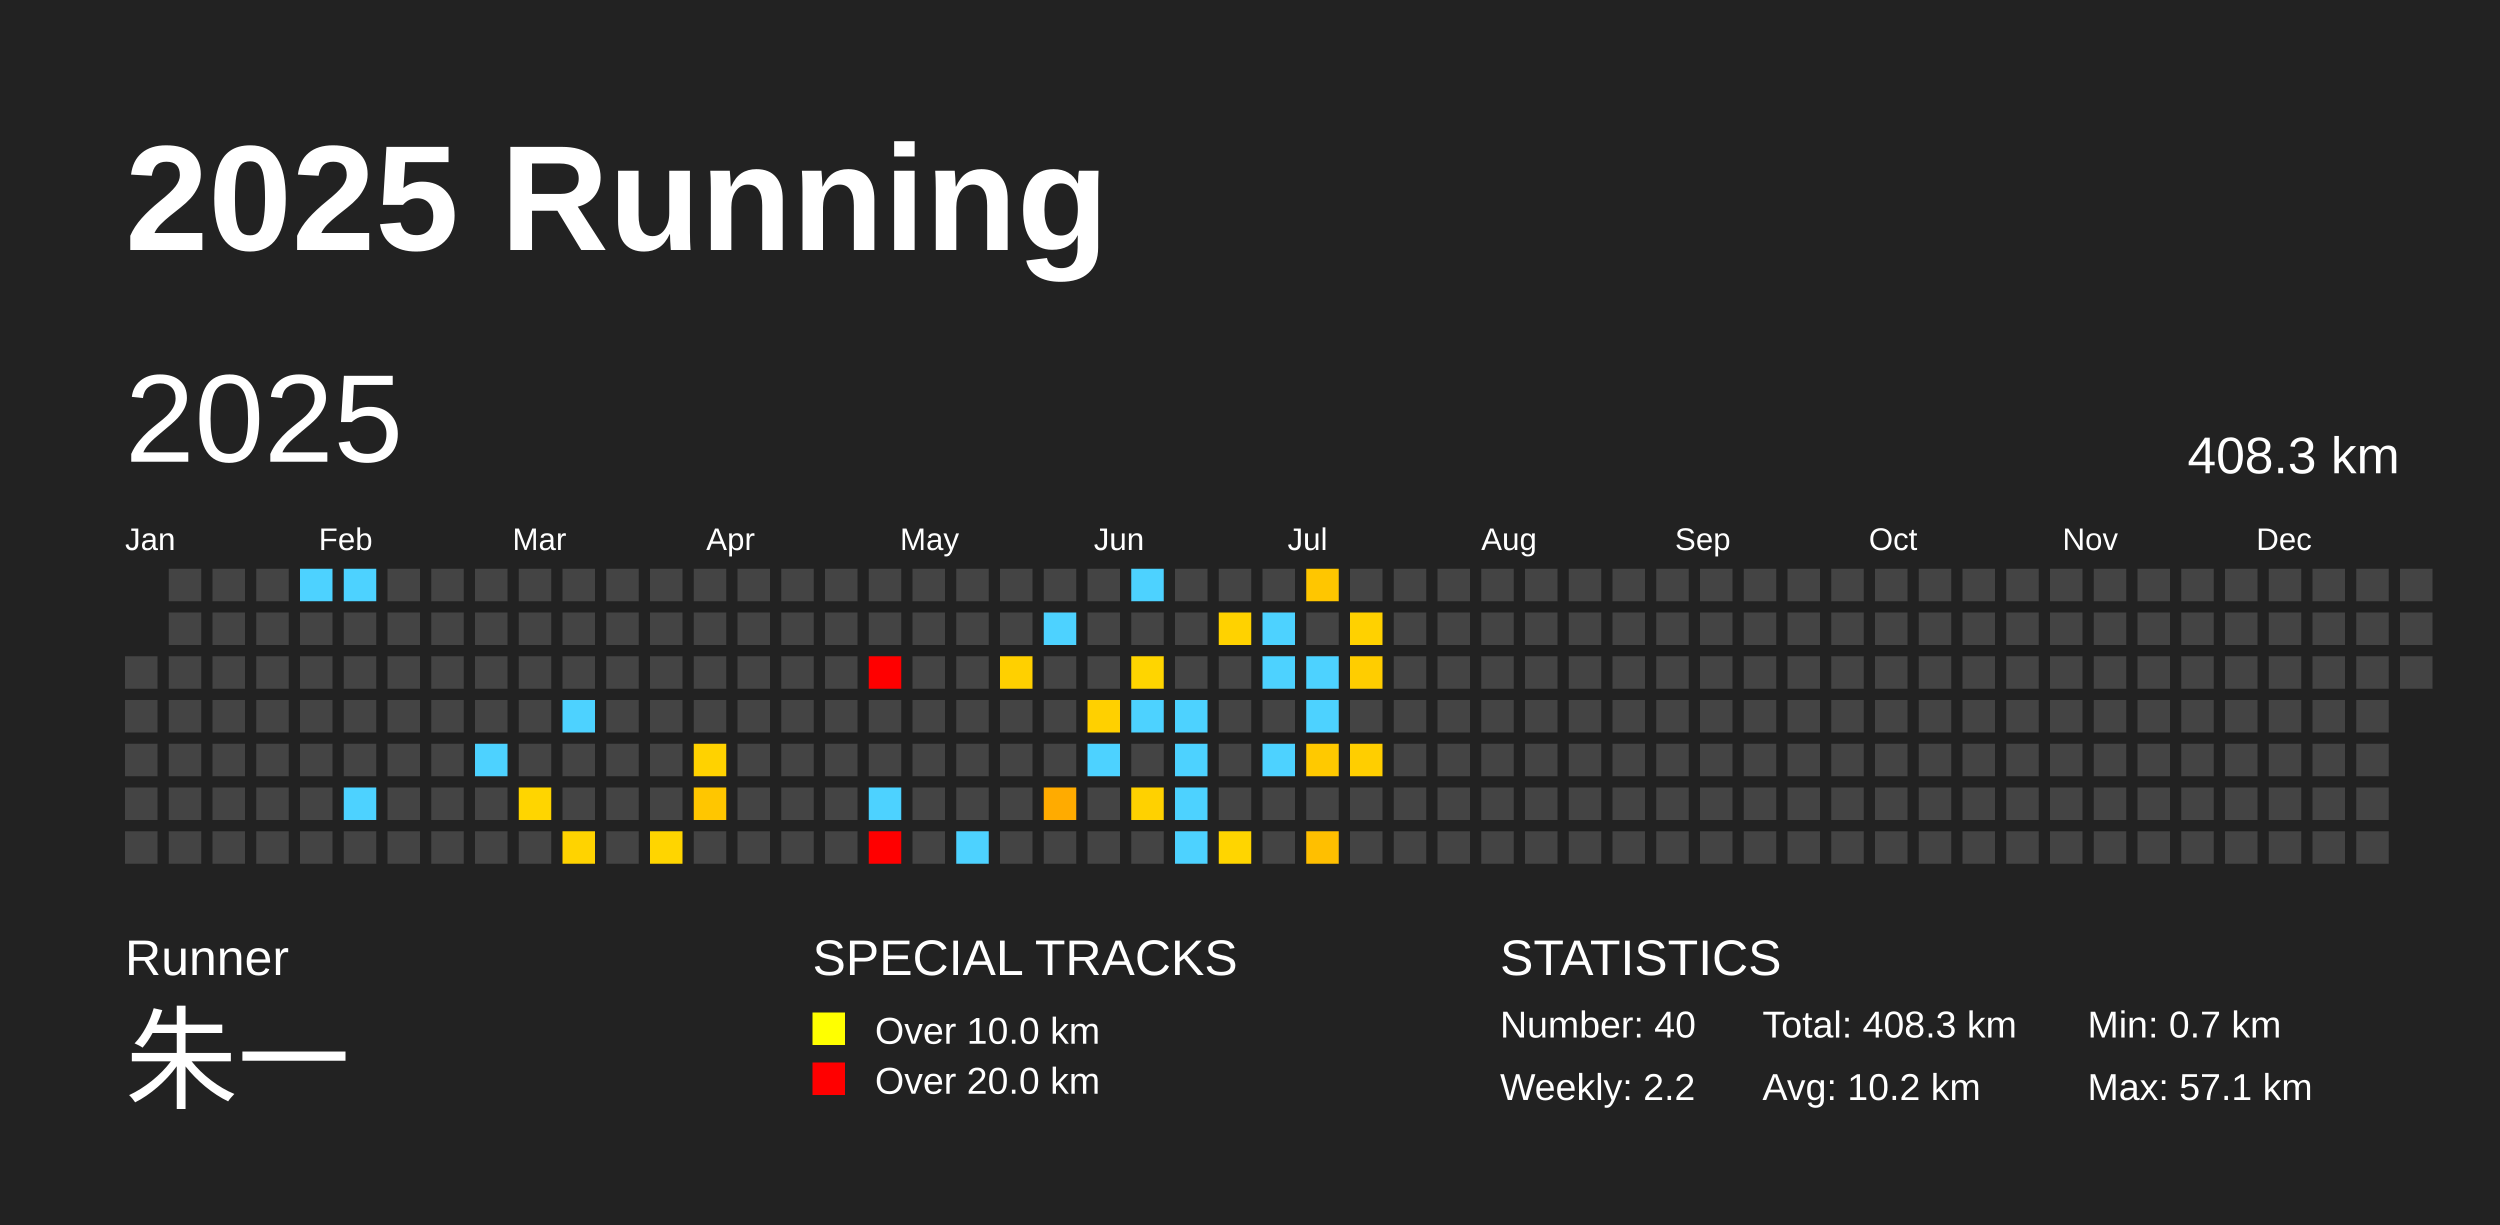
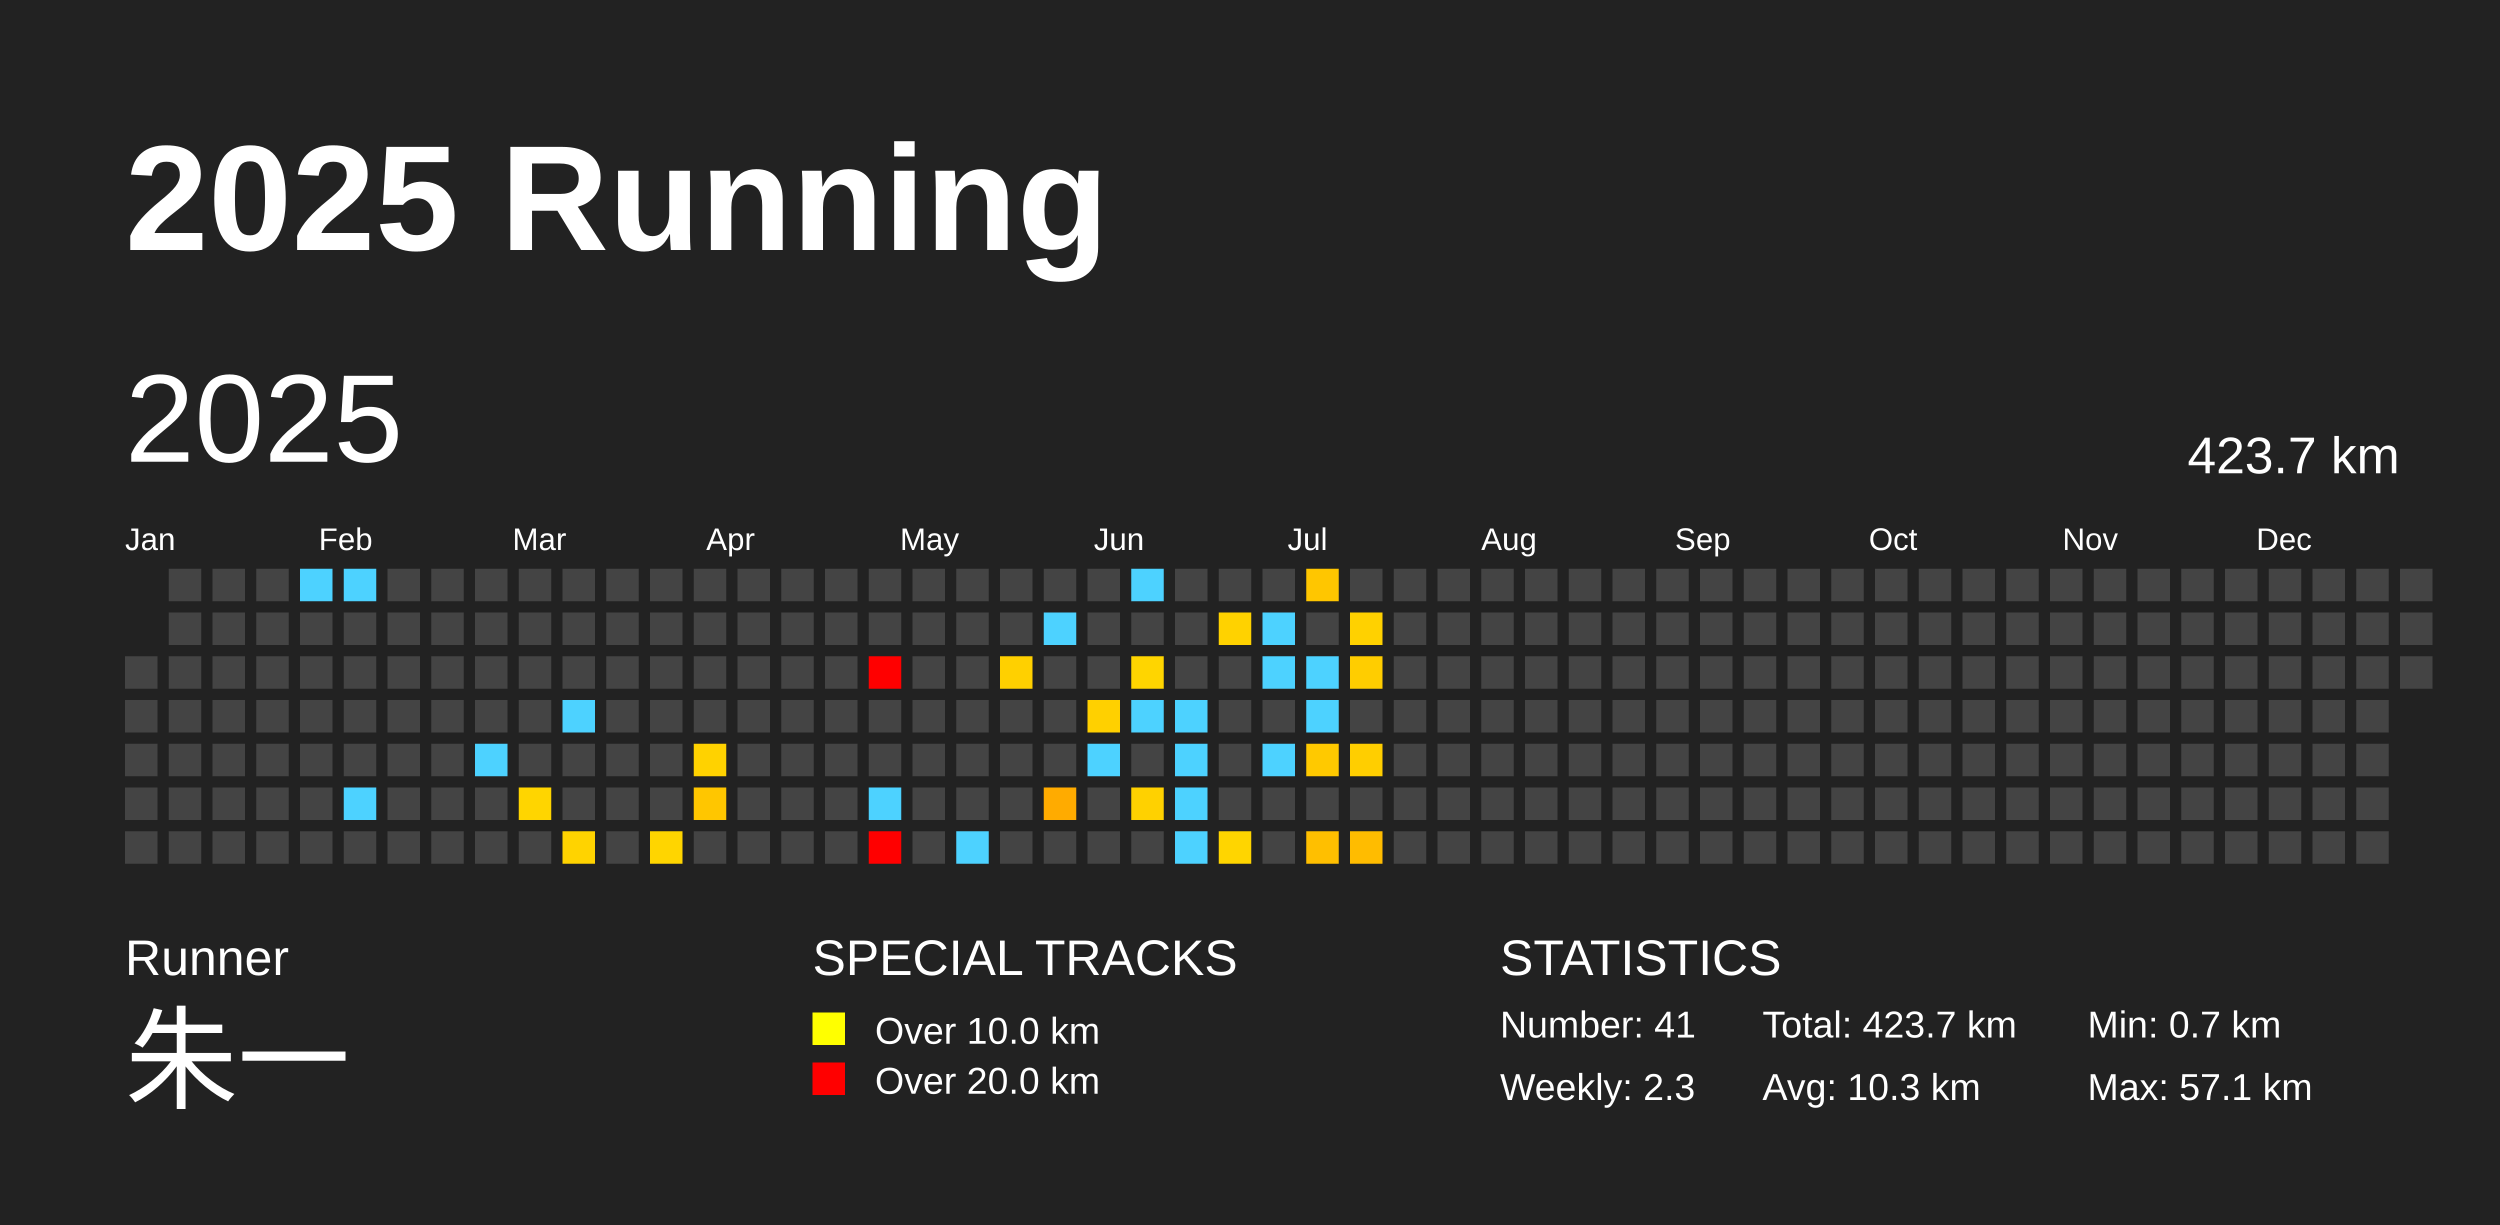
<svg xmlns="http://www.w3.org/2000/svg" baseProfile="full" height="98mm" version="1.1" viewBox="0,0,200,98" width="200mm">
  <defs />
  <rect fill="#222222" height="98" width="200" x="0" y="0" />
  <text fill="#FFFFFF" style="font-size:12px; font-family:Arial; font-weight:bold;" x="10" y="20">2025 Running</text>
  <text fill="#FFFFFF" style="font-size:4px; font-family:Arial" x="10" y="78">Runner</text>
  <text fill="#FFFFFF" style="font-size:9px; font-family:Arial" x="10" y="88">朱一</text>
  <text fill="#FFFFFF" style="font-size:4px; font-family:Arial" x="65" y="78">SPECIAL TRACKS</text>
  <rect fill="yellow" height="2.6" width="2.6" x="65" y="81" />
  <text fill="#FFFFFF" style="font-size:3px; font-family:Arial" x="70" y="83.5">Over 10.0 km</text>
  <rect fill="red" height="2.6" width="2.6" x="65" y="85" />
  <text fill="#FFFFFF" style="font-size:3px; font-family:Arial" x="70" y="87.5">Over 20.0 km</text>
  <text fill="#FFFFFF" style="font-size:4px; font-family:Arial" x="120" y="78">STATISTICS</text>
-   <text fill="#FFFFFF" style="font-size:3px; font-family:Arial" x="120" y="83">Number: 40</text>
-   <text fill="#FFFFFF" style="font-size:3px; font-family:Arial" x="120" y="88">Weekly: 2.2</text>
-   <text fill="#FFFFFF" style="font-size:3px; font-family:Arial" x="141" y="83">Total: 408.3 km</text>
-   <text fill="#FFFFFF" style="font-size:3px; font-family:Arial" x="141" y="88">Avg: 10.2 km</text>
+   <text fill="#FFFFFF" style="font-size:3px; font-family:Arial" x="120" y="83">Number: 41</text>
+   <text fill="#FFFFFF" style="font-size:3px; font-family:Arial" x="120" y="88">Weekly: 2.3</text>
+   <text fill="#FFFFFF" style="font-size:3px; font-family:Arial" x="141" y="83">Total: 423.7 km</text>
+   <text fill="#FFFFFF" style="font-size:3px; font-family:Arial" x="141" y="88">Avg: 10.3 km</text>
  <text fill="#FFFFFF" style="font-size:3px; font-family:Arial" x="167" y="83">Min: 0.7 km</text>
  <text fill="#FFFFFF" style="font-size:3px; font-family:Arial" x="167" y="88">Max: 57.1 km</text>
  <text dominant-baseline="hanging" fill="#FFFFFF" style="font-size:10.0px; font-family:Arial;" x="10" y="30">2025</text>
-   <text dominant-baseline="hanging" fill="#FFFFFF" style="font-size:4.125px; font-family:Arial;" x="175" y="35">408.3 km</text>
+   <text dominant-baseline="hanging" fill="#FFFFFF" style="font-size:4.125px; font-family:Arial;" x="175" y="35">423.7 km</text>
  <text fill="#FFFFFF" style="font-size:2.5px; font-family:Arial" x="10.0" y="44">Jan</text>
  <text fill="#FFFFFF" style="font-size:2.5px; font-family:Arial" x="25.5" y="44">Feb</text>
  <text fill="#FFFFFF" style="font-size:2.5px; font-family:Arial" x="41.0" y="44">Mar</text>
  <text fill="#FFFFFF" style="font-size:2.5px; font-family:Arial" x="56.5" y="44">Apr</text>
  <text fill="#FFFFFF" style="font-size:2.5px; font-family:Arial" x="72.0" y="44">May</text>
  <text fill="#FFFFFF" style="font-size:2.5px; font-family:Arial" x="87.5" y="44">Jun</text>
  <text fill="#FFFFFF" style="font-size:2.5px; font-family:Arial" x="103.0" y="44">Jul</text>
  <text fill="#FFFFFF" style="font-size:2.5px; font-family:Arial" x="118.5" y="44">Aug</text>
  <text fill="#FFFFFF" style="font-size:2.5px; font-family:Arial" x="134.0" y="44">Sep</text>
  <text fill="#FFFFFF" style="font-size:2.5px; font-family:Arial" x="149.5" y="44">Oct</text>
  <text fill="#FFFFFF" style="font-size:2.5px; font-family:Arial" x="165.0" y="44">Nov</text>
  <text fill="#FFFFFF" style="font-size:2.5px; font-family:Arial" x="180.5" y="44">Dec</text>
  <rect fill="#444444" height="2.6" width="2.6" x="10.0" y="52.5" />
  <rect fill="#444444" height="2.6" width="2.6" x="10.0" y="56.0" />
  <rect fill="#444444" height="2.6" width="2.6" x="10.0" y="59.5" />
  <rect fill="#444444" height="2.6" width="2.6" x="10.0" y="63.0" />
  <rect fill="#444444" height="2.6" width="2.6" x="10.0" y="66.5" />
  <rect fill="#444444" height="2.6" width="2.6" x="13.5" y="45.5" />
  <rect fill="#444444" height="2.6" width="2.6" x="13.5" y="49.0" />
  <rect fill="#444444" height="2.6" width="2.6" x="13.5" y="52.5" />
  <rect fill="#444444" height="2.6" width="2.6" x="13.5" y="56.0" />
  <rect fill="#444444" height="2.6" width="2.6" x="13.5" y="59.5" />
  <rect fill="#444444" height="2.6" width="2.6" x="13.5" y="63.0" />
  <rect fill="#444444" height="2.6" width="2.6" x="13.5" y="66.5" />
  <rect fill="#444444" height="2.6" width="2.6" x="17.0" y="45.5" />
  <rect fill="#444444" height="2.6" width="2.6" x="17.0" y="49.0" />
  <rect fill="#444444" height="2.6" width="2.6" x="17.0" y="52.5" />
  <rect fill="#444444" height="2.6" width="2.6" x="17.0" y="56.0" />
  <rect fill="#444444" height="2.6" width="2.6" x="17.0" y="59.5" />
  <rect fill="#444444" height="2.6" width="2.6" x="17.0" y="63.0" />
  <rect fill="#444444" height="2.6" width="2.6" x="17.0" y="66.5" />
  <rect fill="#444444" height="2.6" width="2.6" x="20.5" y="45.5" />
  <rect fill="#444444" height="2.6" width="2.6" x="20.5" y="49.0" />
  <rect fill="#444444" height="2.6" width="2.6" x="20.5" y="52.5" />
  <rect fill="#444444" height="2.6" width="2.6" x="20.5" y="56.0" />
  <rect fill="#444444" height="2.6" width="2.6" x="20.5" y="59.5" />
  <rect fill="#444444" height="2.6" width="2.6" x="20.5" y="63.0" />
  <rect fill="#444444" height="2.6" width="2.6" x="20.5" y="66.5" />
  <rect fill="#4dd2ff" height="2.6" width="2.6" x="24.0" y="45.5" />
  <rect fill="#444444" height="2.6" width="2.6" x="24.0" y="49.0" />
  <rect fill="#444444" height="2.6" width="2.6" x="24.0" y="52.5" />
  <rect fill="#444444" height="2.6" width="2.6" x="24.0" y="56.0" />
  <rect fill="#444444" height="2.6" width="2.6" x="24.0" y="59.5" />
  <rect fill="#444444" height="2.6" width="2.6" x="24.0" y="63.0" />
  <rect fill="#444444" height="2.6" width="2.6" x="24.0" y="66.5" />
  <rect fill="#4dd2ff" height="2.6" width="2.6" x="27.5" y="45.5" />
  <rect fill="#444444" height="2.6" width="2.6" x="27.5" y="49.0" />
  <rect fill="#444444" height="2.6" width="2.6" x="27.5" y="52.5" />
  <rect fill="#444444" height="2.6" width="2.6" x="27.5" y="56.0" />
  <rect fill="#444444" height="2.6" width="2.6" x="27.5" y="59.5" />
  <rect fill="#4dd2ff" height="2.6" width="2.6" x="27.5" y="63.0" />
  <rect fill="#444444" height="2.6" width="2.6" x="27.5" y="66.5" />
  <rect fill="#444444" height="2.6" width="2.6" x="31.0" y="45.5" />
  <rect fill="#444444" height="2.6" width="2.6" x="31.0" y="49.0" />
  <rect fill="#444444" height="2.6" width="2.6" x="31.0" y="52.5" />
  <rect fill="#444444" height="2.6" width="2.6" x="31.0" y="56.0" />
  <rect fill="#444444" height="2.6" width="2.6" x="31.0" y="59.5" />
  <rect fill="#444444" height="2.6" width="2.6" x="31.0" y="63.0" />
  <rect fill="#444444" height="2.6" width="2.6" x="31.0" y="66.5" />
  <rect fill="#444444" height="2.6" width="2.6" x="34.5" y="45.5" />
  <rect fill="#444444" height="2.6" width="2.6" x="34.5" y="49.0" />
  <rect fill="#444444" height="2.6" width="2.6" x="34.5" y="52.5" />
  <rect fill="#444444" height="2.6" width="2.6" x="34.5" y="56.0" />
  <rect fill="#444444" height="2.6" width="2.6" x="34.5" y="59.5" />
  <rect fill="#444444" height="2.6" width="2.6" x="34.5" y="63.0" />
  <rect fill="#444444" height="2.6" width="2.6" x="34.5" y="66.5" />
  <rect fill="#444444" height="2.6" width="2.6" x="38.0" y="45.5" />
  <rect fill="#444444" height="2.6" width="2.6" x="38.0" y="49.0" />
  <rect fill="#444444" height="2.6" width="2.6" x="38.0" y="52.5" />
  <rect fill="#444444" height="2.6" width="2.6" x="38.0" y="56.0" />
  <rect fill="#4dd2ff" height="2.6" width="2.6" x="38.0" y="59.5" />
  <rect fill="#444444" height="2.6" width="2.6" x="38.0" y="63.0" />
  <rect fill="#444444" height="2.6" width="2.6" x="38.0" y="66.5" />
  <rect fill="#444444" height="2.6" width="2.6" x="41.5" y="45.5" />
  <rect fill="#444444" height="2.6" width="2.6" x="41.5" y="49.0" />
  <rect fill="#444444" height="2.6" width="2.6" x="41.5" y="52.5" />
  <rect fill="#444444" height="2.6" width="2.6" x="41.5" y="56.0" />
  <rect fill="#444444" height="2.6" width="2.6" x="41.5" y="59.5" />
  <rect fill="#ffd500" height="2.6" width="2.6" x="41.5" y="63.0" />
  <rect fill="#444444" height="2.6" width="2.6" x="41.5" y="66.5" />
  <rect fill="#444444" height="2.6" width="2.6" x="45.0" y="45.5" />
  <rect fill="#444444" height="2.6" width="2.6" x="45.0" y="49.0" />
  <rect fill="#444444" height="2.6" width="2.6" x="45.0" y="52.5" />
  <rect fill="#4dd2ff" height="2.6" width="2.6" x="45.0" y="56.0" />
  <rect fill="#444444" height="2.6" width="2.6" x="45.0" y="59.5" />
  <rect fill="#444444" height="2.6" width="2.6" x="45.0" y="63.0" />
  <rect fill="#ffd300" height="2.6" width="2.6" x="45.0" y="66.5" />
  <rect fill="#444444" height="2.6" width="2.6" x="48.5" y="45.5" />
  <rect fill="#444444" height="2.6" width="2.6" x="48.5" y="49.0" />
  <rect fill="#444444" height="2.6" width="2.6" x="48.5" y="52.5" />
  <rect fill="#444444" height="2.6" width="2.6" x="48.5" y="56.0" />
  <rect fill="#444444" height="2.6" width="2.6" x="48.5" y="59.5" />
  <rect fill="#444444" height="2.6" width="2.6" x="48.5" y="63.0" />
  <rect fill="#444444" height="2.6" width="2.6" x="48.5" y="66.5" />
  <rect fill="#444444" height="2.6" width="2.6" x="52.0" y="45.5" />
  <rect fill="#444444" height="2.6" width="2.6" x="52.0" y="49.0" />
  <rect fill="#444444" height="2.6" width="2.6" x="52.0" y="52.5" />
  <rect fill="#444444" height="2.6" width="2.6" x="52.0" y="56.0" />
  <rect fill="#444444" height="2.6" width="2.6" x="52.0" y="59.5" />
  <rect fill="#444444" height="2.6" width="2.6" x="52.0" y="63.0" />
  <rect fill="#ffd500" height="2.6" width="2.6" x="52.0" y="66.5" />
  <rect fill="#444444" height="2.6" width="2.6" x="55.5" y="45.5" />
  <rect fill="#444444" height="2.6" width="2.6" x="55.5" y="49.0" />
  <rect fill="#444444" height="2.6" width="2.6" x="55.5" y="52.5" />
  <rect fill="#444444" height="2.6" width="2.6" x="55.5" y="56.0" />
  <rect fill="#ffd200" height="2.6" width="2.6" x="55.5" y="59.5" />
  <rect fill="#ffc600" height="2.6" width="2.6" x="55.5" y="63.0" />
  <rect fill="#444444" height="2.6" width="2.6" x="55.5" y="66.5" />
  <rect fill="#444444" height="2.6" width="2.6" x="59.0" y="45.5" />
  <rect fill="#444444" height="2.6" width="2.6" x="59.0" y="49.0" />
  <rect fill="#444444" height="2.6" width="2.6" x="59.0" y="52.5" />
  <rect fill="#444444" height="2.6" width="2.6" x="59.0" y="56.0" />
  <rect fill="#444444" height="2.6" width="2.6" x="59.0" y="59.5" />
  <rect fill="#444444" height="2.6" width="2.6" x="59.0" y="63.0" />
  <rect fill="#444444" height="2.6" width="2.6" x="59.0" y="66.5" />
  <rect fill="#444444" height="2.6" width="2.6" x="62.5" y="45.5" />
  <rect fill="#444444" height="2.6" width="2.6" x="62.5" y="49.0" />
  <rect fill="#444444" height="2.6" width="2.6" x="62.5" y="52.5" />
  <rect fill="#444444" height="2.6" width="2.6" x="62.5" y="56.0" />
  <rect fill="#444444" height="2.6" width="2.6" x="62.5" y="59.5" />
  <rect fill="#444444" height="2.6" width="2.6" x="62.5" y="63.0" />
  <rect fill="#444444" height="2.6" width="2.6" x="62.5" y="66.5" />
  <rect fill="#444444" height="2.6" width="2.6" x="66.0" y="45.5" />
  <rect fill="#444444" height="2.6" width="2.6" x="66.0" y="49.0" />
  <rect fill="#444444" height="2.6" width="2.6" x="66.0" y="52.5" />
  <rect fill="#444444" height="2.6" width="2.6" x="66.0" y="56.0" />
  <rect fill="#444444" height="2.6" width="2.6" x="66.0" y="59.5" />
  <rect fill="#444444" height="2.6" width="2.6" x="66.0" y="63.0" />
  <rect fill="#444444" height="2.6" width="2.6" x="66.0" y="66.5" />
  <rect fill="#444444" height="2.6" width="2.6" x="69.5" y="45.5" />
  <rect fill="#444444" height="2.6" width="2.6" x="69.5" y="49.0" />
  <rect fill="red" height="2.6" width="2.6" x="69.5" y="52.5" />
  <rect fill="#444444" height="2.6" width="2.6" x="69.5" y="56.0" />
  <rect fill="#444444" height="2.6" width="2.6" x="69.5" y="59.5" />
  <rect fill="#4dd2ff" height="2.6" width="2.6" x="69.5" y="63.0" />
  <rect fill="red" height="2.6" width="2.6" x="69.5" y="66.5" />
  <rect fill="#444444" height="2.6" width="2.6" x="73.0" y="45.5" />
  <rect fill="#444444" height="2.6" width="2.6" x="73.0" y="49.0" />
  <rect fill="#444444" height="2.6" width="2.6" x="73.0" y="52.5" />
  <rect fill="#444444" height="2.6" width="2.6" x="73.0" y="56.0" />
  <rect fill="#444444" height="2.6" width="2.6" x="73.0" y="59.5" />
  <rect fill="#444444" height="2.6" width="2.6" x="73.0" y="63.0" />
  <rect fill="#444444" height="2.6" width="2.6" x="73.0" y="66.5" />
  <rect fill="#444444" height="2.6" width="2.6" x="76.5" y="45.5" />
  <rect fill="#444444" height="2.6" width="2.6" x="76.5" y="49.0" />
  <rect fill="#444444" height="2.6" width="2.6" x="76.5" y="52.5" />
  <rect fill="#444444" height="2.6" width="2.6" x="76.5" y="56.0" />
  <rect fill="#444444" height="2.6" width="2.6" x="76.5" y="59.5" />
  <rect fill="#444444" height="2.6" width="2.6" x="76.5" y="63.0" />
  <rect fill="#4dd2ff" height="2.6" width="2.6" x="76.5" y="66.5" />
  <rect fill="#444444" height="2.6" width="2.6" x="80.0" y="45.5" />
  <rect fill="#444444" height="2.6" width="2.6" x="80.0" y="49.0" />
  <rect fill="#ffd000" height="2.6" width="2.6" x="80.0" y="52.5" />
  <rect fill="#444444" height="2.6" width="2.6" x="80.0" y="56.0" />
  <rect fill="#444444" height="2.6" width="2.6" x="80.0" y="59.5" />
  <rect fill="#444444" height="2.6" width="2.6" x="80.0" y="63.0" />
  <rect fill="#444444" height="2.6" width="2.6" x="80.0" y="66.5" />
  <rect fill="#444444" height="2.6" width="2.6" x="83.5" y="45.5" />
  <rect fill="#4dd2ff" height="2.6" width="2.6" x="83.5" y="49.0" />
  <rect fill="#444444" height="2.6" width="2.6" x="83.5" y="52.5" />
  <rect fill="#444444" height="2.6" width="2.6" x="83.5" y="56.0" />
  <rect fill="#444444" height="2.6" width="2.6" x="83.5" y="59.5" />
  <rect fill="#ffab00" height="2.6" width="2.6" x="83.5" y="63.0" />
  <rect fill="#444444" height="2.6" width="2.6" x="83.5" y="66.5" />
  <rect fill="#444444" height="2.6" width="2.6" x="87.0" y="45.5" />
  <rect fill="#444444" height="2.6" width="2.6" x="87.0" y="49.0" />
  <rect fill="#444444" height="2.6" width="2.6" x="87.0" y="52.5" />
  <rect fill="#ffd000" height="2.6" width="2.6" x="87.0" y="56.0" />
  <rect fill="#4dd2ff" height="2.6" width="2.6" x="87.0" y="59.5" />
  <rect fill="#444444" height="2.6" width="2.6" x="87.0" y="63.0" />
  <rect fill="#444444" height="2.6" width="2.6" x="87.0" y="66.5" />
  <rect fill="#4dd2ff" height="2.6" width="2.6" x="90.5" y="45.5" />
  <rect fill="#444444" height="2.6" width="2.6" x="90.5" y="49.0" />
  <rect fill="#ffd500" height="2.6" width="2.6" x="90.5" y="52.5" />
  <rect fill="#4dd2ff" height="2.6" width="2.6" x="90.5" y="56.0" />
  <rect fill="#444444" height="2.6" width="2.6" x="90.5" y="59.5" />
  <rect fill="#ffd100" height="2.6" width="2.6" x="90.5" y="63.0" />
  <rect fill="#444444" height="2.6" width="2.6" x="90.5" y="66.5" />
  <rect fill="#444444" height="2.6" width="2.6" x="94.0" y="45.5" />
  <rect fill="#444444" height="2.6" width="2.6" x="94.0" y="49.0" />
  <rect fill="#444444" height="2.6" width="2.6" x="94.0" y="52.5" />
  <rect fill="#4dd2ff" height="2.6" width="2.6" x="94.0" y="56.0" />
  <rect fill="#4dd2ff" height="2.6" width="2.6" x="94.0" y="59.5" />
  <rect fill="#4dd2ff" height="2.6" width="2.6" x="94.0" y="63.0" />
  <rect fill="#4dd2ff" height="2.6" width="2.6" x="94.0" y="66.5" />
  <rect fill="#444444" height="2.6" width="2.6" x="97.5" y="45.5" />
  <rect fill="#ffd200" height="2.6" width="2.6" x="97.5" y="49.0" />
  <rect fill="#444444" height="2.6" width="2.6" x="97.5" y="52.5" />
  <rect fill="#444444" height="2.6" width="2.6" x="97.5" y="56.0" />
  <rect fill="#444444" height="2.6" width="2.6" x="97.5" y="59.5" />
  <rect fill="#444444" height="2.6" width="2.6" x="97.5" y="63.0" />
  <rect fill="#ffd500" height="2.6" width="2.6" x="97.5" y="66.5" />
  <rect fill="#444444" height="2.6" width="2.6" x="101.0" y="45.5" />
  <rect fill="#4dd2ff" height="2.6" width="2.6" x="101.0" y="49.0" />
  <rect fill="#4dd2ff" height="2.6" width="2.6" x="101.0" y="52.5" />
  <rect fill="#444444" height="2.6" width="2.6" x="101.0" y="56.0" />
  <rect fill="#4dd2ff" height="2.6" width="2.6" x="101.0" y="59.5" />
  <rect fill="#444444" height="2.6" width="2.6" x="101.0" y="63.0" />
  <rect fill="#444444" height="2.6" width="2.6" x="101.0" y="66.5" />
  <rect fill="#ffc600" height="2.6" width="2.6" x="104.5" y="45.5" />
  <rect fill="#444444" height="2.6" width="2.6" x="104.5" y="49.0" />
  <rect fill="#4dd2ff" height="2.6" width="2.6" x="104.5" y="52.5" />
  <rect fill="#4dd2ff" height="2.6" width="2.6" x="104.5" y="56.0" />
  <rect fill="#ffc900" height="2.6" width="2.6" x="104.5" y="59.5" />
  <rect fill="#444444" height="2.6" width="2.6" x="104.5" y="63.0" />
  <rect fill="#ffbf00" height="2.6" width="2.6" x="104.5" y="66.5" />
  <rect fill="#444444" height="2.6" width="2.6" x="108.0" y="45.5" />
  <rect fill="#ffd100" height="2.6" width="2.6" x="108.0" y="49.0" />
  <rect fill="#ffcd00" height="2.6" width="2.6" x="108.0" y="52.5" />
  <rect fill="#444444" height="2.6" width="2.6" x="108.0" y="56.0" />
  <rect fill="#ffce00" height="2.6" width="2.6" x="108.0" y="59.5" />
  <rect fill="#444444" height="2.6" width="2.6" x="108.0" y="63.0" />
-   <rect fill="#444444" height="2.6" width="2.6" x="108.0" y="66.5" />
+   <rect fill="#ffbc00" height="2.6" width="2.6" x="108.0" y="66.5" />
  <rect fill="#444444" height="2.6" width="2.6" x="111.5" y="45.5" />
  <rect fill="#444444" height="2.6" width="2.6" x="111.5" y="49.0" />
  <rect fill="#444444" height="2.6" width="2.6" x="111.5" y="52.5" />
  <rect fill="#444444" height="2.6" width="2.6" x="111.5" y="56.0" />
  <rect fill="#444444" height="2.6" width="2.6" x="111.5" y="59.5" />
  <rect fill="#444444" height="2.6" width="2.6" x="111.5" y="63.0" />
  <rect fill="#444444" height="2.6" width="2.6" x="111.5" y="66.5" />
  <rect fill="#444444" height="2.6" width="2.6" x="115.0" y="45.5" />
  <rect fill="#444444" height="2.6" width="2.6" x="115.0" y="49.0" />
  <rect fill="#444444" height="2.6" width="2.6" x="115.0" y="52.5" />
  <rect fill="#444444" height="2.6" width="2.6" x="115.0" y="56.0" />
  <rect fill="#444444" height="2.6" width="2.6" x="115.0" y="59.5" />
  <rect fill="#444444" height="2.6" width="2.6" x="115.0" y="63.0" />
  <rect fill="#444444" height="2.6" width="2.6" x="115.0" y="66.5" />
  <rect fill="#444444" height="2.6" width="2.6" x="118.5" y="45.5" />
  <rect fill="#444444" height="2.6" width="2.6" x="118.5" y="49.0" />
  <rect fill="#444444" height="2.6" width="2.6" x="118.5" y="52.5" />
  <rect fill="#444444" height="2.6" width="2.6" x="118.5" y="56.0" />
  <rect fill="#444444" height="2.6" width="2.6" x="118.5" y="59.5" />
  <rect fill="#444444" height="2.6" width="2.6" x="118.5" y="63.0" />
  <rect fill="#444444" height="2.6" width="2.6" x="118.5" y="66.5" />
  <rect fill="#444444" height="2.6" width="2.6" x="122.0" y="45.5" />
  <rect fill="#444444" height="2.6" width="2.6" x="122.0" y="49.0" />
  <rect fill="#444444" height="2.6" width="2.6" x="122.0" y="52.5" />
  <rect fill="#444444" height="2.6" width="2.6" x="122.0" y="56.0" />
  <rect fill="#444444" height="2.6" width="2.6" x="122.0" y="59.5" />
  <rect fill="#444444" height="2.6" width="2.6" x="122.0" y="63.0" />
  <rect fill="#444444" height="2.6" width="2.6" x="122.0" y="66.5" />
  <rect fill="#444444" height="2.6" width="2.6" x="125.5" y="45.5" />
  <rect fill="#444444" height="2.6" width="2.6" x="125.5" y="49.0" />
  <rect fill="#444444" height="2.6" width="2.6" x="125.5" y="52.5" />
  <rect fill="#444444" height="2.6" width="2.6" x="125.5" y="56.0" />
  <rect fill="#444444" height="2.6" width="2.6" x="125.5" y="59.5" />
  <rect fill="#444444" height="2.6" width="2.6" x="125.5" y="63.0" />
  <rect fill="#444444" height="2.6" width="2.6" x="125.5" y="66.5" />
  <rect fill="#444444" height="2.6" width="2.6" x="129.0" y="45.5" />
  <rect fill="#444444" height="2.6" width="2.6" x="129.0" y="49.0" />
  <rect fill="#444444" height="2.6" width="2.6" x="129.0" y="52.5" />
  <rect fill="#444444" height="2.6" width="2.6" x="129.0" y="56.0" />
  <rect fill="#444444" height="2.6" width="2.6" x="129.0" y="59.5" />
  <rect fill="#444444" height="2.6" width="2.6" x="129.0" y="63.0" />
  <rect fill="#444444" height="2.6" width="2.6" x="129.0" y="66.5" />
  <rect fill="#444444" height="2.6" width="2.6" x="132.5" y="45.5" />
  <rect fill="#444444" height="2.6" width="2.6" x="132.5" y="49.0" />
  <rect fill="#444444" height="2.6" width="2.6" x="132.5" y="52.5" />
  <rect fill="#444444" height="2.6" width="2.6" x="132.5" y="56.0" />
  <rect fill="#444444" height="2.6" width="2.6" x="132.5" y="59.5" />
  <rect fill="#444444" height="2.6" width="2.6" x="132.5" y="63.0" />
  <rect fill="#444444" height="2.6" width="2.6" x="132.5" y="66.5" />
  <rect fill="#444444" height="2.6" width="2.6" x="136.0" y="45.5" />
  <rect fill="#444444" height="2.6" width="2.6" x="136.0" y="49.0" />
  <rect fill="#444444" height="2.6" width="2.6" x="136.0" y="52.5" />
  <rect fill="#444444" height="2.6" width="2.6" x="136.0" y="56.0" />
  <rect fill="#444444" height="2.6" width="2.6" x="136.0" y="59.5" />
  <rect fill="#444444" height="2.6" width="2.6" x="136.0" y="63.0" />
  <rect fill="#444444" height="2.6" width="2.6" x="136.0" y="66.5" />
  <rect fill="#444444" height="2.6" width="2.6" x="139.5" y="45.5" />
  <rect fill="#444444" height="2.6" width="2.6" x="139.5" y="49.0" />
  <rect fill="#444444" height="2.6" width="2.6" x="139.5" y="52.5" />
  <rect fill="#444444" height="2.6" width="2.6" x="139.5" y="56.0" />
  <rect fill="#444444" height="2.6" width="2.6" x="139.5" y="59.5" />
  <rect fill="#444444" height="2.6" width="2.6" x="139.5" y="63.0" />
  <rect fill="#444444" height="2.6" width="2.6" x="139.5" y="66.5" />
  <rect fill="#444444" height="2.6" width="2.6" x="143.0" y="45.5" />
  <rect fill="#444444" height="2.6" width="2.6" x="143.0" y="49.0" />
  <rect fill="#444444" height="2.6" width="2.6" x="143.0" y="52.5" />
  <rect fill="#444444" height="2.6" width="2.6" x="143.0" y="56.0" />
  <rect fill="#444444" height="2.6" width="2.6" x="143.0" y="59.5" />
  <rect fill="#444444" height="2.6" width="2.6" x="143.0" y="63.0" />
  <rect fill="#444444" height="2.6" width="2.6" x="143.0" y="66.5" />
  <rect fill="#444444" height="2.6" width="2.6" x="146.5" y="45.5" />
  <rect fill="#444444" height="2.6" width="2.6" x="146.5" y="49.0" />
  <rect fill="#444444" height="2.6" width="2.6" x="146.5" y="52.5" />
  <rect fill="#444444" height="2.6" width="2.6" x="146.5" y="56.0" />
  <rect fill="#444444" height="2.6" width="2.6" x="146.5" y="59.5" />
  <rect fill="#444444" height="2.6" width="2.6" x="146.5" y="63.0" />
  <rect fill="#444444" height="2.6" width="2.6" x="146.5" y="66.5" />
  <rect fill="#444444" height="2.6" width="2.6" x="150.0" y="45.5" />
  <rect fill="#444444" height="2.6" width="2.6" x="150.0" y="49.0" />
  <rect fill="#444444" height="2.6" width="2.6" x="150.0" y="52.5" />
  <rect fill="#444444" height="2.6" width="2.6" x="150.0" y="56.0" />
  <rect fill="#444444" height="2.6" width="2.6" x="150.0" y="59.5" />
  <rect fill="#444444" height="2.6" width="2.6" x="150.0" y="63.0" />
  <rect fill="#444444" height="2.6" width="2.6" x="150.0" y="66.5" />
  <rect fill="#444444" height="2.6" width="2.6" x="153.5" y="45.5" />
  <rect fill="#444444" height="2.6" width="2.6" x="153.5" y="49.0" />
  <rect fill="#444444" height="2.6" width="2.6" x="153.5" y="52.5" />
  <rect fill="#444444" height="2.6" width="2.6" x="153.5" y="56.0" />
  <rect fill="#444444" height="2.6" width="2.6" x="153.5" y="59.5" />
  <rect fill="#444444" height="2.6" width="2.6" x="153.5" y="63.0" />
  <rect fill="#444444" height="2.6" width="2.6" x="153.5" y="66.5" />
  <rect fill="#444444" height="2.6" width="2.6" x="157.0" y="45.5" />
  <rect fill="#444444" height="2.6" width="2.6" x="157.0" y="49.0" />
  <rect fill="#444444" height="2.6" width="2.6" x="157.0" y="52.5" />
  <rect fill="#444444" height="2.6" width="2.6" x="157.0" y="56.0" />
  <rect fill="#444444" height="2.6" width="2.6" x="157.0" y="59.5" />
  <rect fill="#444444" height="2.6" width="2.6" x="157.0" y="63.0" />
  <rect fill="#444444" height="2.6" width="2.6" x="157.0" y="66.5" />
  <rect fill="#444444" height="2.6" width="2.6" x="160.5" y="45.5" />
  <rect fill="#444444" height="2.6" width="2.6" x="160.5" y="49.0" />
  <rect fill="#444444" height="2.6" width="2.6" x="160.5" y="52.5" />
  <rect fill="#444444" height="2.6" width="2.6" x="160.5" y="56.0" />
  <rect fill="#444444" height="2.6" width="2.6" x="160.5" y="59.5" />
  <rect fill="#444444" height="2.6" width="2.6" x="160.5" y="63.0" />
  <rect fill="#444444" height="2.6" width="2.6" x="160.5" y="66.5" />
  <rect fill="#444444" height="2.6" width="2.6" x="164.0" y="45.5" />
  <rect fill="#444444" height="2.6" width="2.6" x="164.0" y="49.0" />
  <rect fill="#444444" height="2.6" width="2.6" x="164.0" y="52.5" />
  <rect fill="#444444" height="2.6" width="2.6" x="164.0" y="56.0" />
  <rect fill="#444444" height="2.6" width="2.6" x="164.0" y="59.5" />
  <rect fill="#444444" height="2.6" width="2.6" x="164.0" y="63.0" />
  <rect fill="#444444" height="2.6" width="2.6" x="164.0" y="66.5" />
  <rect fill="#444444" height="2.6" width="2.6" x="167.5" y="45.5" />
  <rect fill="#444444" height="2.6" width="2.6" x="167.5" y="49.0" />
  <rect fill="#444444" height="2.6" width="2.6" x="167.5" y="52.5" />
  <rect fill="#444444" height="2.6" width="2.6" x="167.5" y="56.0" />
  <rect fill="#444444" height="2.6" width="2.6" x="167.5" y="59.5" />
  <rect fill="#444444" height="2.6" width="2.6" x="167.5" y="63.0" />
  <rect fill="#444444" height="2.6" width="2.6" x="167.5" y="66.5" />
  <rect fill="#444444" height="2.6" width="2.6" x="171.0" y="45.5" />
  <rect fill="#444444" height="2.6" width="2.6" x="171.0" y="49.0" />
  <rect fill="#444444" height="2.6" width="2.6" x="171.0" y="52.5" />
  <rect fill="#444444" height="2.6" width="2.6" x="171.0" y="56.0" />
  <rect fill="#444444" height="2.6" width="2.6" x="171.0" y="59.5" />
  <rect fill="#444444" height="2.6" width="2.6" x="171.0" y="63.0" />
  <rect fill="#444444" height="2.6" width="2.6" x="171.0" y="66.5" />
  <rect fill="#444444" height="2.6" width="2.6" x="174.5" y="45.5" />
  <rect fill="#444444" height="2.6" width="2.6" x="174.5" y="49.0" />
  <rect fill="#444444" height="2.6" width="2.6" x="174.5" y="52.5" />
  <rect fill="#444444" height="2.6" width="2.6" x="174.5" y="56.0" />
  <rect fill="#444444" height="2.6" width="2.6" x="174.5" y="59.5" />
  <rect fill="#444444" height="2.6" width="2.6" x="174.5" y="63.0" />
  <rect fill="#444444" height="2.6" width="2.6" x="174.5" y="66.5" />
  <rect fill="#444444" height="2.6" width="2.6" x="178.0" y="45.5" />
  <rect fill="#444444" height="2.6" width="2.6" x="178.0" y="49.0" />
  <rect fill="#444444" height="2.6" width="2.6" x="178.0" y="52.5" />
  <rect fill="#444444" height="2.6" width="2.6" x="178.0" y="56.0" />
  <rect fill="#444444" height="2.6" width="2.6" x="178.0" y="59.5" />
  <rect fill="#444444" height="2.6" width="2.6" x="178.0" y="63.0" />
  <rect fill="#444444" height="2.6" width="2.6" x="178.0" y="66.5" />
  <rect fill="#444444" height="2.6" width="2.6" x="181.5" y="45.5" />
  <rect fill="#444444" height="2.6" width="2.6" x="181.5" y="49.0" />
  <rect fill="#444444" height="2.6" width="2.6" x="181.5" y="52.5" />
  <rect fill="#444444" height="2.6" width="2.6" x="181.5" y="56.0" />
  <rect fill="#444444" height="2.6" width="2.6" x="181.5" y="59.5" />
  <rect fill="#444444" height="2.6" width="2.6" x="181.5" y="63.0" />
  <rect fill="#444444" height="2.6" width="2.6" x="181.5" y="66.5" />
  <rect fill="#444444" height="2.6" width="2.6" x="185.0" y="45.5" />
  <rect fill="#444444" height="2.6" width="2.6" x="185.0" y="49.0" />
  <rect fill="#444444" height="2.6" width="2.6" x="185.0" y="52.5" />
  <rect fill="#444444" height="2.6" width="2.6" x="185.0" y="56.0" />
  <rect fill="#444444" height="2.6" width="2.6" x="185.0" y="59.5" />
  <rect fill="#444444" height="2.6" width="2.6" x="185.0" y="63.0" />
  <rect fill="#444444" height="2.6" width="2.6" x="185.0" y="66.5" />
  <rect fill="#444444" height="2.6" width="2.6" x="188.5" y="45.5" />
  <rect fill="#444444" height="2.6" width="2.6" x="188.5" y="49.0" />
  <rect fill="#444444" height="2.6" width="2.6" x="188.5" y="52.5" />
  <rect fill="#444444" height="2.6" width="2.6" x="188.5" y="56.0" />
  <rect fill="#444444" height="2.6" width="2.6" x="188.5" y="59.5" />
  <rect fill="#444444" height="2.6" width="2.6" x="188.5" y="63.0" />
  <rect fill="#444444" height="2.6" width="2.6" x="188.5" y="66.5" />
  <rect fill="#444444" height="2.6" width="2.6" x="192.0" y="45.5" />
  <rect fill="#444444" height="2.6" width="2.6" x="192.0" y="49.0" />
  <rect fill="#444444" height="2.6" width="2.6" x="192.0" y="52.5" />
</svg>
